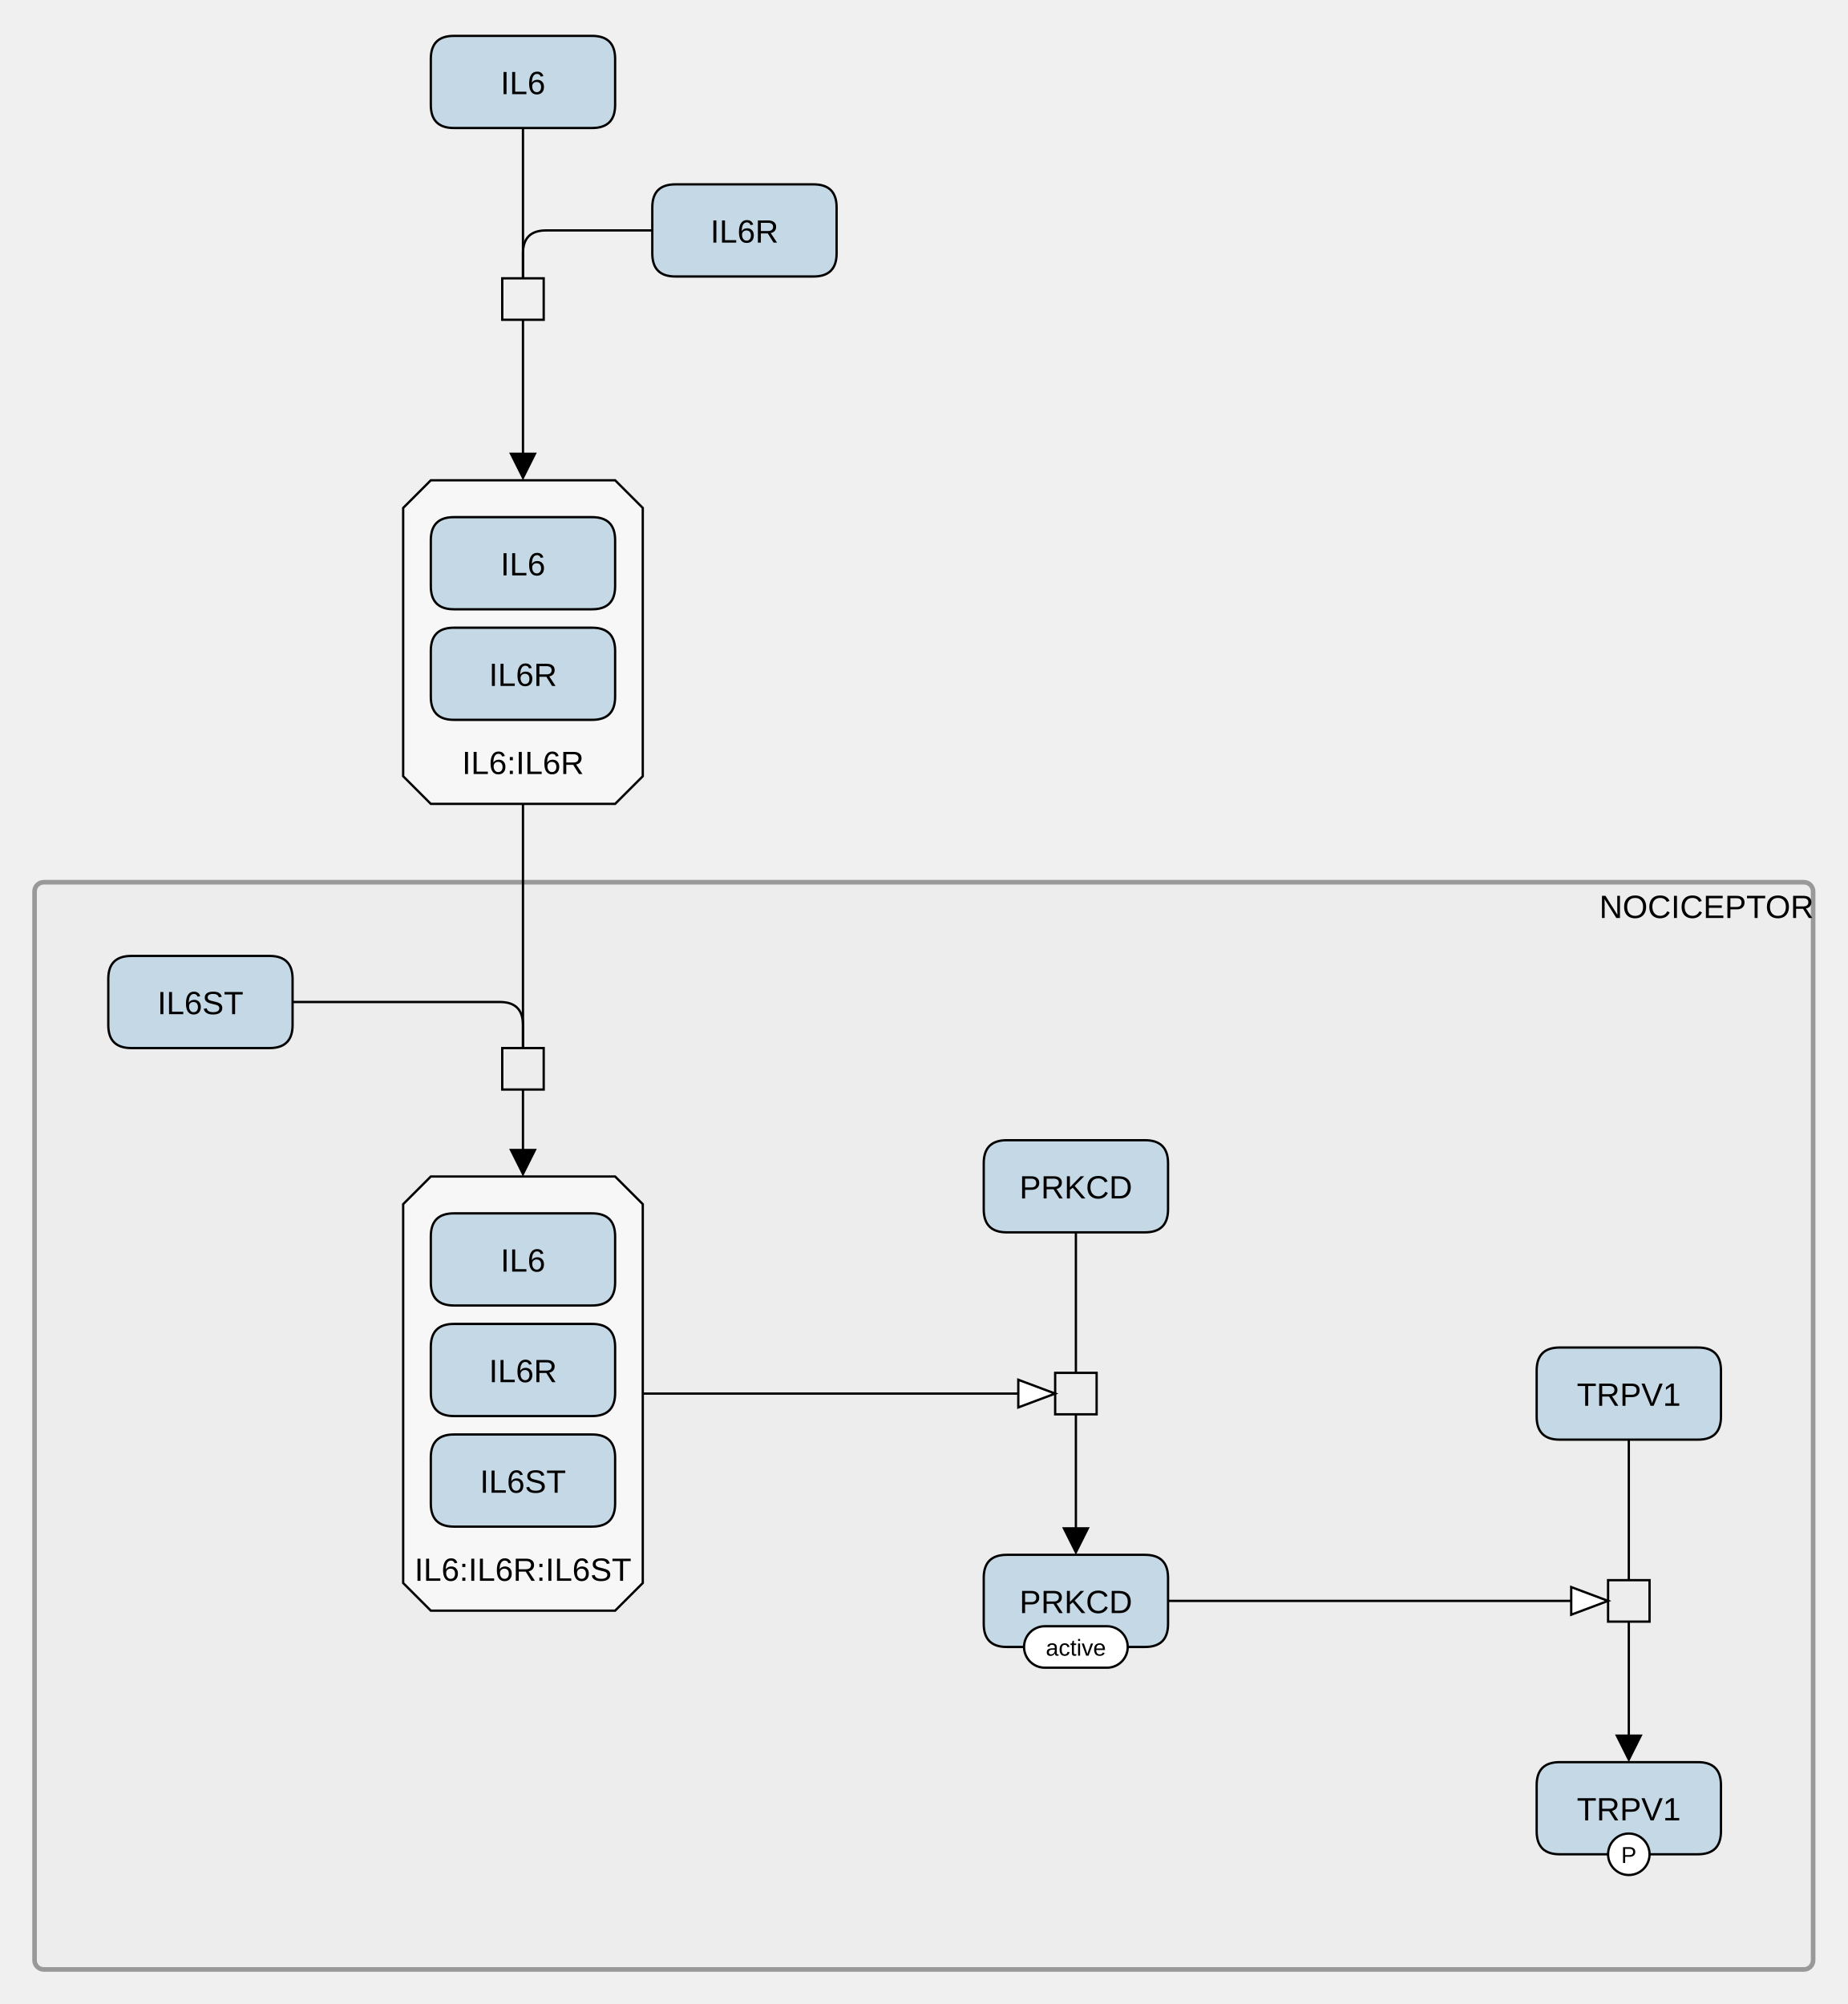
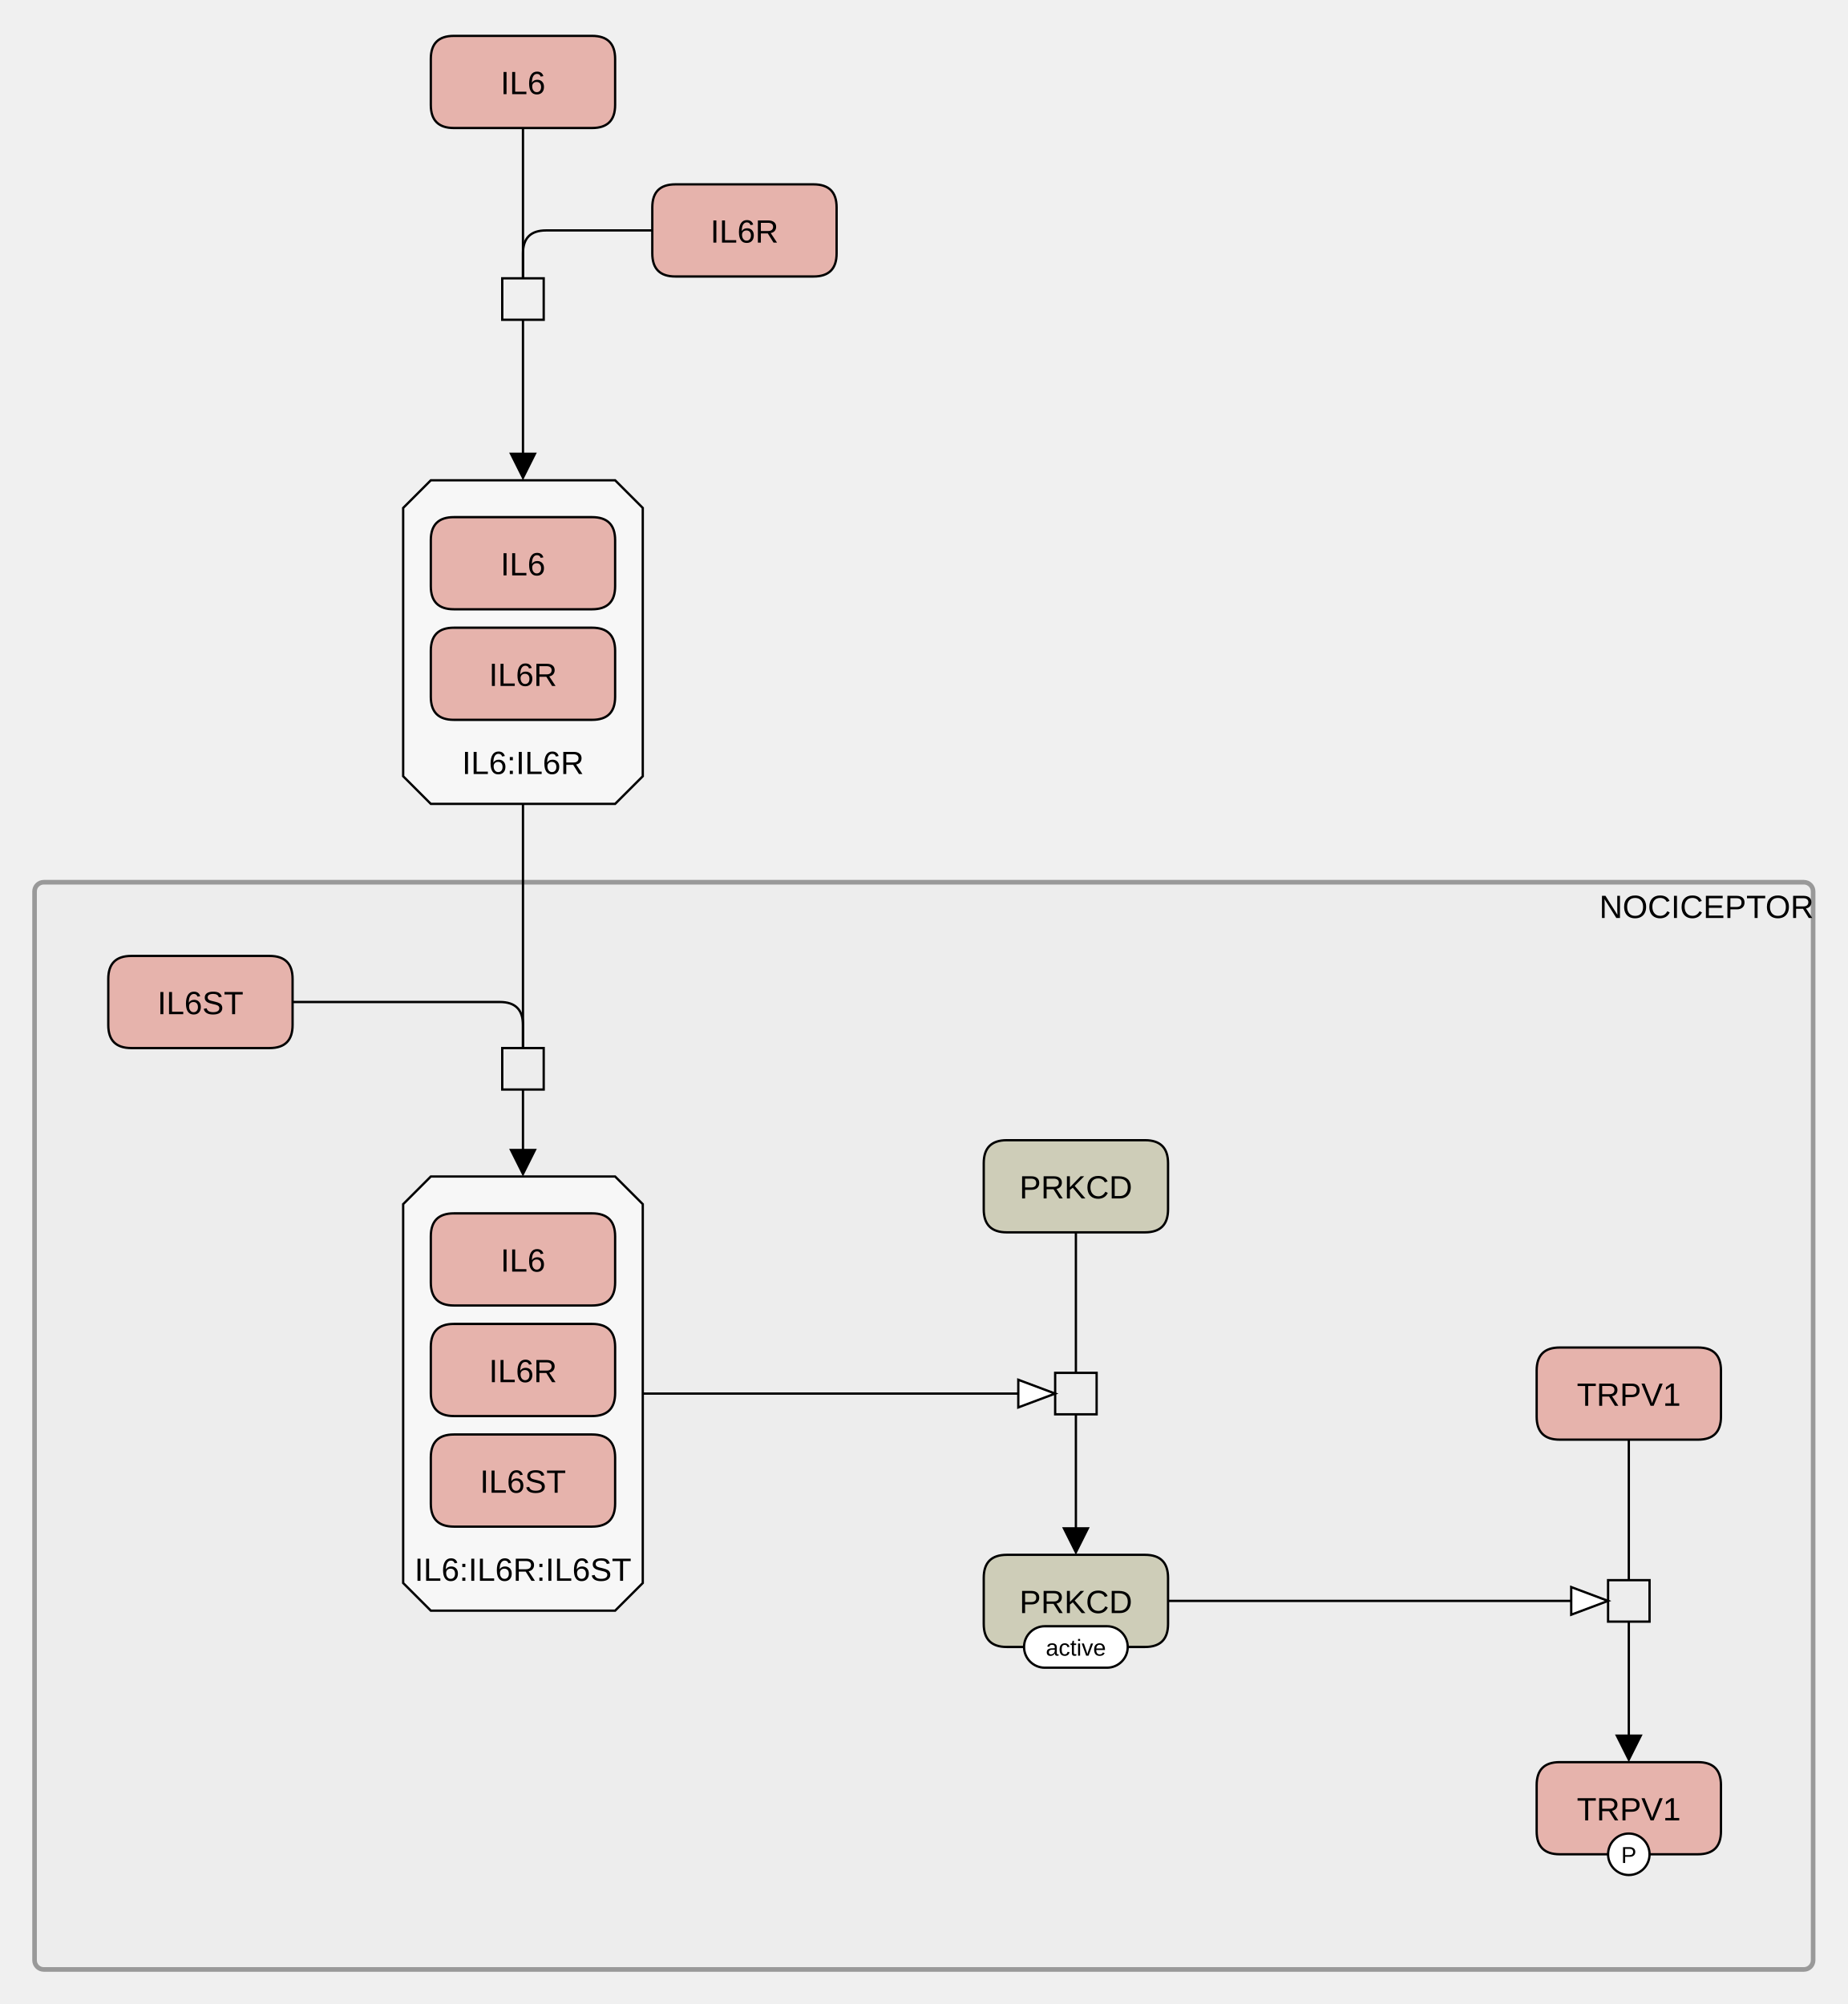
<svg xmlns="http://www.w3.org/2000/svg" width="802" height="870" viewBox="0 0 802 870" stroke-linecap="butt" stroke-miterlimit="10">
  <g transform="translate(-53,-45)">
-     <path d="M240 70.574 Q240 60.574 250 60.574 L310 60.574 Q320 60.574 320 70.574 L320 90.574 Q320 100.574 310 100.574 L250 100.574 Q240 100.574 240 90.574 Z" fill="#C5D8E5" stroke="none" />
+     <path d="M240 70.574 Q240 60.574 250 60.574 L310 60.574 Q320 60.574 320 70.574 L320 90.574 Q320 100.574 310 100.574 L250 100.574 Q240 100.574 240 90.574 Z" fill="#E6B3AC" stroke="none" />
    <path d="M240 70.574 Q240 60.574 250 60.574 L310 60.574 Q320 60.574 320 70.574 L320 90.574 Q320 100.574 310 100.574 L250 100.574 Q240 100.574 240 90.574 Z" fill="none" stroke="#000000" />
    <text x="280" y="85.865" text-anchor="middle" font-family="'Dialog', Arial, Helvetica, sans-serif" font-size="14" fill="#000000" stroke="none" xml:space="preserve">IL6</text>
-     <path d="M336.135 135.035 Q336.135 125.035 346.135 125.035 L406.135 125.035 Q416.135 125.035 416.135 135.035 L416.135 155.035 Q416.135 165.035 406.135 165.035 L346.135 165.035 Q336.135 165.035 336.135 155.035 Z" fill="#C5D8E5" stroke="none" />
+     <path d="M336.135 135.035 Q336.135 125.035 346.135 125.035 L406.135 125.035 Q416.135 125.035 416.135 135.035 L416.135 155.035 Q416.135 165.035 406.135 165.035 L346.135 165.035 Q336.135 165.035 336.135 155.035 Z" fill="#E6B3AC" stroke="none" />
    <path d="M336.135 135.035 Q336.135 125.035 346.135 125.035 L406.135 125.035 Q416.135 125.035 416.135 135.035 L416.135 155.035 Q416.135 165.035 406.135 165.035 L346.135 165.035 Q336.135 165.035 336.135 155.035 Z" fill="none" stroke="#000000" />
    <text x="376.135" y="150.327" text-anchor="middle" font-family="'Dialog', Arial, Helvetica, sans-serif" font-size="14" fill="#000000" stroke="none" xml:space="preserve">IL6R</text>
    <path d="M271 165.824 L289 165.824 L289 183.824 L271 183.824 Z" fill="none" stroke="#000000" />
    <path d="M240 253.506 L320 253.506 L332 265.506 L332 381.994 L320 393.994 L240 393.994 L228 381.994 L228 265.506 Z" fill="#F7F7F7" stroke="none" />
    <path d="M240 253.506 L320 253.506 L332 265.506 L332 381.994 L320 393.994 L240 393.994 L228 381.994 L228 265.506 Z" fill="none" stroke="#000000" />
    <text x="280" y="381.041" text-anchor="middle" font-family="'Dialog', Arial, Helvetica, sans-serif" font-size="14" fill="#000000" stroke="none" xml:space="preserve">IL6:IL6R</text>
-     <path d="M240 279.506 Q240 269.506 250 269.506 L310 269.506 Q320 269.506 320 279.506 L320 299.506 Q320 309.506 310 309.506 L250 309.506 Q240 309.506 240 299.506 Z" fill="#C5D8E5" stroke="none" />
+     <path d="M240 279.506 Q240 269.506 250 269.506 L310 269.506 Q320 269.506 320 279.506 L320 299.506 Q320 309.506 310 309.506 L250 309.506 Q240 309.506 240 299.506 Z" fill="#E6B3AC" stroke="none" />
    <path d="M240 279.506 Q240 269.506 250 269.506 L310 269.506 Q320 269.506 320 279.506 L320 299.506 Q320 309.506 310 309.506 L250 309.506 Q240 309.506 240 299.506 Z" fill="none" stroke="#000000" />
    <text x="280" y="294.797" text-anchor="middle" font-family="'Dialog', Arial, Helvetica, sans-serif" font-size="14" fill="#000000" stroke="none" xml:space="preserve">IL6</text>
-     <path d="M240 327.506 Q240 317.506 250 317.506 L310 317.506 Q320 317.506 320 327.506 L320 347.506 Q320 357.506 310 357.506 L250 357.506 Q240 357.506 240 347.506 Z" fill="#C5D8E5" stroke="none" />
+     <path d="M240 327.506 Q240 317.506 250 317.506 L310 317.506 Q320 317.506 320 327.506 L320 347.506 Q320 357.506 310 357.506 L250 357.506 Q240 357.506 240 347.506 Z" fill="#E6B3AC" stroke="none" />
    <path d="M240 327.506 Q240 317.506 250 317.506 L310 317.506 Q320 317.506 320 327.506 L320 347.506 Q320 357.506 310 357.506 L250 357.506 Q240 357.506 240 347.506 Z" fill="none" stroke="#000000" />
    <text x="280" y="342.797" text-anchor="middle" font-family="'Dialog', Arial, Helvetica, sans-serif" font-size="14" fill="#000000" stroke="none" xml:space="preserve">IL6R</text>
    <path d="M68 432 C68 429.791 69.791 428 72 428 L836 428 C838.209 428 840 429.791 840 432 L840 896 C840 898.209 838.209 900 836 900 L72 900 C69.791 900 68 898.209 68 896 Z" fill="#999999" fill-opacity="0.031" stroke="none" />
    <path d="M68 432 C68 429.791 69.791 428 72 428 L836 428 C838.209 428 840 429.791 840 432 L840 896 C840 898.209 838.209 900 836 900 L72 900 C69.791 900 68 898.209 68 896 Z" fill="none" stroke="#999999" stroke-width="2" />
    <text x="793.734" y="443.535" text-anchor="middle" font-family="'Dialog', Arial, Helvetica, sans-serif" font-size="14" fill="#000000" stroke="none" xml:space="preserve">NOCICEPTOR</text>
    <path d="M271 500 L289 500 L289 518 L271 518 Z" fill="none" stroke="#000000" />
-     <path d="M100 470 Q100 460 110 460 L170 460 Q180 460 180 470 L180 490 Q180 500 170 500 L110 500 Q100 500 100 490 Z" fill="#C5D8E5" stroke="none" />
+     <path d="M100 470 Q100 460 110 460 L170 460 Q180 460 180 470 L180 490 Q180 500 170 500 L110 500 Q100 500 100 490 Z" fill="#E6B3AC" stroke="none" />
    <path d="M100 470 Q100 460 110 460 L170 460 Q180 460 180 470 L180 490 Q180 500 170 500 L110 500 Q100 500 100 490 Z" fill="none" stroke="#000000" />
    <text x="140" y="485.291" text-anchor="middle" font-family="'Dialog', Arial, Helvetica, sans-serif" font-size="14" fill="#000000" stroke="none" xml:space="preserve">IL6ST</text>
    <path d="M240 555.756 L320 555.756 L332 567.756 L332 732.244 L320 744.244 L240 744.244 L228 732.244 L228 567.756 Z" fill="#F7F7F7" stroke="none" />
    <path d="M240 555.756 L320 555.756 L332 567.756 L332 732.244 L320 744.244 L240 744.244 L228 732.244 L228 567.756 Z" fill="none" stroke="#000000" />
    <text x="280" y="731.291" text-anchor="middle" font-family="'Dialog', Arial, Helvetica, sans-serif" font-size="14" fill="#000000" stroke="none" xml:space="preserve">IL6:IL6R:IL6ST</text>
-     <path d="M240 581.756 Q240 571.756 250 571.756 L310 571.756 Q320 571.756 320 581.756 L320 601.756 Q320 611.756 310 611.756 L250 611.756 Q240 611.756 240 601.756 Z" fill="#C5D8E5" stroke="none" />
+     <path d="M240 581.756 Q240 571.756 250 571.756 L310 571.756 Q320 571.756 320 581.756 L320 601.756 Q320 611.756 310 611.756 L250 611.756 Q240 611.756 240 601.756 Z" fill="#E6B3AC" stroke="none" />
    <path d="M240 581.756 Q240 571.756 250 571.756 L310 571.756 Q320 571.756 320 581.756 L320 601.756 Q320 611.756 310 611.756 L250 611.756 Q240 611.756 240 601.756 Z" fill="none" stroke="#000000" />
    <text x="280" y="597.047" text-anchor="middle" font-family="'Dialog', Arial, Helvetica, sans-serif" font-size="14" fill="#000000" stroke="none" xml:space="preserve">IL6</text>
-     <path d="M240 629.756 Q240 619.756 250 619.756 L310 619.756 Q320 619.756 320 629.756 L320 649.756 Q320 659.756 310 659.756 L250 659.756 Q240 659.756 240 649.756 Z" fill="#C5D8E5" stroke="none" />
+     <path d="M240 629.756 Q240 619.756 250 619.756 L310 619.756 Q320 619.756 320 629.756 L320 649.756 Q320 659.756 310 659.756 L250 659.756 Q240 659.756 240 649.756 Z" fill="#E6B3AC" stroke="none" />
    <path d="M240 629.756 Q240 619.756 250 619.756 L310 619.756 Q320 619.756 320 629.756 L320 649.756 Q320 659.756 310 659.756 L250 659.756 Q240 659.756 240 649.756 Z" fill="none" stroke="#000000" />
    <text x="280" y="645.047" text-anchor="middle" font-family="'Dialog', Arial, Helvetica, sans-serif" font-size="14" fill="#000000" stroke="none" xml:space="preserve">IL6R</text>
-     <path d="M240 677.756 Q240 667.756 250 667.756 L310 667.756 Q320 667.756 320 677.756 L320 697.756 Q320 707.756 310 707.756 L250 707.756 Q240 707.756 240 697.756 Z" fill="#C5D8E5" stroke="none" />
+     <path d="M240 677.756 Q240 667.756 250 667.756 L310 667.756 Q320 667.756 320 677.756 L320 697.756 Q320 707.756 310 707.756 L250 707.756 Q240 707.756 240 697.756 Z" fill="#E6B3AC" stroke="none" />
    <path d="M240 677.756 Q240 667.756 250 667.756 L310 667.756 Q320 667.756 320 677.756 L320 697.756 Q320 707.756 310 707.756 L250 707.756 Q240 707.756 240 697.756 Z" fill="none" stroke="#000000" />
    <text x="280" y="693.047" text-anchor="middle" font-family="'Dialog', Arial, Helvetica, sans-serif" font-size="14" fill="#000000" stroke="none" xml:space="preserve">IL6ST</text>
-     <path d="M480 550 Q480 540 490 540 L550 540 Q560 540 560 550 L560 570 Q560 580 550 580 L490 580 Q480 580 480 570 Z" fill="#C5D8E5" stroke="none" />
+     <path d="M480 550 Q480 540 490 540 L550 540 Q560 540 560 550 L560 570 Q560 580 550 580 L490 580 Q480 580 480 570 Z" fill="#CECDB8" stroke="none" />
    <path d="M480 550 Q480 540 490 540 L550 540 Q560 540 560 550 L560 570 Q560 580 550 580 L490 580 Q480 580 480 570 Z" fill="none" stroke="#000000" />
    <text x="520" y="565.291" text-anchor="middle" font-family="'Dialog', Arial, Helvetica, sans-serif" font-size="14" fill="#000000" stroke="none" xml:space="preserve">PRKCD</text>
    <path d="M511 641 L529 641 L529 659 L511 659 Z" fill="none" stroke="#000000" />
-     <path d="M480 730 Q480 720 490 720 L550 720 Q560 720 560 730 L560 750 Q560 760 550 760 L490 760 Q480 760 480 750 Z" fill="#C5D8E5" stroke="none" />
+     <path d="M480 730 Q480 720 490 720 L550 720 Q560 720 560 730 L560 750 Q560 760 550 760 L490 760 Q480 760 480 750 Z" fill="#CECDB8" stroke="none" />
    <path d="M480 730 Q480 720 490 720 L550 720 Q560 720 560 730 L560 750 Q560 760 550 760 L490 760 Q480 760 480 750 Z" fill="none" stroke="#000000" />
    <text x="520" y="745.291" text-anchor="middle" font-family="'Dialog', Arial, Helvetica, sans-serif" font-size="14" fill="#000000" stroke="none" xml:space="preserve">PRKCD</text>
    <path d="M497.5 760 C497.5 755.029 501.529 751 506.5 751 L533.5 751 C538.471 751 542.5 755.029 542.5 760 L542.5 760 C542.5 764.971 538.471 769 533.5 769 L506.5 769 C501.529 769 497.5 764.971 497.5 760 Z" fill="#FFFFFF" stroke="none" />
    <path d="M497.5 760 C497.5 755.029 501.529 751 506.5 751 L533.5 751 C538.471 751 542.5 755.029 542.5 760 L542.5 760 C542.5 764.971 538.471 769 533.5 769 L506.5 769 C501.529 769 497.5 764.971 497.5 760 Z" fill="none" stroke="#000000" />
    <text x="520" y="763.779" text-anchor="middle" font-family="'Dialog', Arial, Helvetica, sans-serif" font-size="10" fill="#000000" stroke="none" xml:space="preserve">active</text>
-     <path d="M720 640 Q720 630 730 630 L790 630 Q800 630 800 640 L800 660 Q800 670 790 670 L730 670 Q720 670 720 660 Z" fill="#C5D8E5" stroke="none" />
+     <path d="M720 640 Q720 630 730 630 L790 630 Q800 630 800 640 L800 660 Q800 670 790 670 L730 670 Q720 670 720 660 Z" fill="#E6B3AC" stroke="none" />
    <path d="M720 640 Q720 630 730 630 L790 630 Q800 630 800 640 L800 660 Q800 670 790 670 L730 670 Q720 670 720 660 Z" fill="none" stroke="#000000" />
    <text x="760" y="655.291" text-anchor="middle" font-family="'Dialog', Arial, Helvetica, sans-serif" font-size="14" fill="#000000" stroke="none" xml:space="preserve">TRPV1</text>
    <path d="M751 731 L769 731 L769 749 L751 749 Z" fill="none" stroke="#000000" />
-     <path d="M720 820 Q720 810 730 810 L790 810 Q800 810 800 820 L800 840 Q800 850 790 850 L730 850 Q720 850 720 840 Z" fill="#C5D8E5" stroke="none" />
+     <path d="M720 820 Q720 810 730 810 L790 810 Q800 810 800 820 L800 840 Q800 850 790 850 L730 850 Q720 850 720 840 Z" fill="#E6B3AC" stroke="none" />
    <path d="M720 820 Q720 810 730 810 L790 810 Q800 810 800 820 L800 840 Q800 850 790 850 L730 850 Q720 850 720 840 Z" fill="none" stroke="#000000" />
    <text x="760" y="835.291" text-anchor="middle" font-family="'Dialog', Arial, Helvetica, sans-serif" font-size="14" fill="#000000" stroke="none" xml:space="preserve">TRPV1</text>
    <path d="M751 850 C751 845.029 755.029 841 760 841 L760 841 C764.971 841 769 845.029 769 850 L769 850 C769 854.971 764.971 859 760 859 L760 859 C755.029 859 751 854.971 751 850 Z" fill="#FFFFFF" stroke="none" />
    <path d="M751 850 C751 845.029 755.029 841 760 841 L760 841 C764.971 841 769 845.029 769 850 L769 850 C769 854.971 764.971 859 760 859 L760 859 C755.029 859 751 854.971 751 850 Z" fill="none" stroke="#000000" />
    <text x="760" y="853.779" text-anchor="middle" font-family="'Dialog', Arial, Helvetica, sans-serif" font-size="10" fill="#000000" stroke="none" xml:space="preserve">P</text>
    <path d="M280 100.574 L280 165.824" fill="none" stroke="#000000" />
    <path d="M336.135 145.035 L290 145.035 Q280 145.035 280 155.035 L280 165.824" fill="none" stroke="#000000" />
    <path d="M280 183.824 L280 242.506" fill="none" stroke="#000000" />
    <path d="M280 253.506 L274 241.506 L286 241.506 Z" fill="#000000" stroke="none" />
    <path d="M280 393.994 L280 500" fill="none" stroke="#000000" />
    <path d="M180 480 L270 480 Q280 480 280 490 L280 500" fill="none" stroke="#000000" />
    <path d="M280 518 L280 544.756" fill="none" stroke="#000000" />
    <path d="M280 555.756 L274 543.756 L286 543.756 Z" fill="#000000" stroke="none" />
    <path d="M520 580 L520 641" fill="none" stroke="#000000" />
    <path d="M520 659 L520 709" fill="none" stroke="#000000" />
    <path d="M520 720 L514 708 L526 708 Z" fill="#000000" stroke="none" />
    <path d="M332 650 L496 650" fill="none" stroke="#000000" />
    <path d="M511 650 L495 656 L495 644 Z" fill="white" stroke="#000000" />
    <path d="M760 670 L760 731" fill="none" stroke="#000000" />
    <path d="M760 749 L760 799" fill="none" stroke="#000000" />
    <path d="M760 810 L754 798 L766 798 Z" fill="#000000" stroke="none" />
    <path d="M560 740 L736 740" fill="none" stroke="#000000" />
    <path d="M751 740 L735 746 L735 734 Z" fill="white" stroke="#000000" />
  </g>
</svg>
